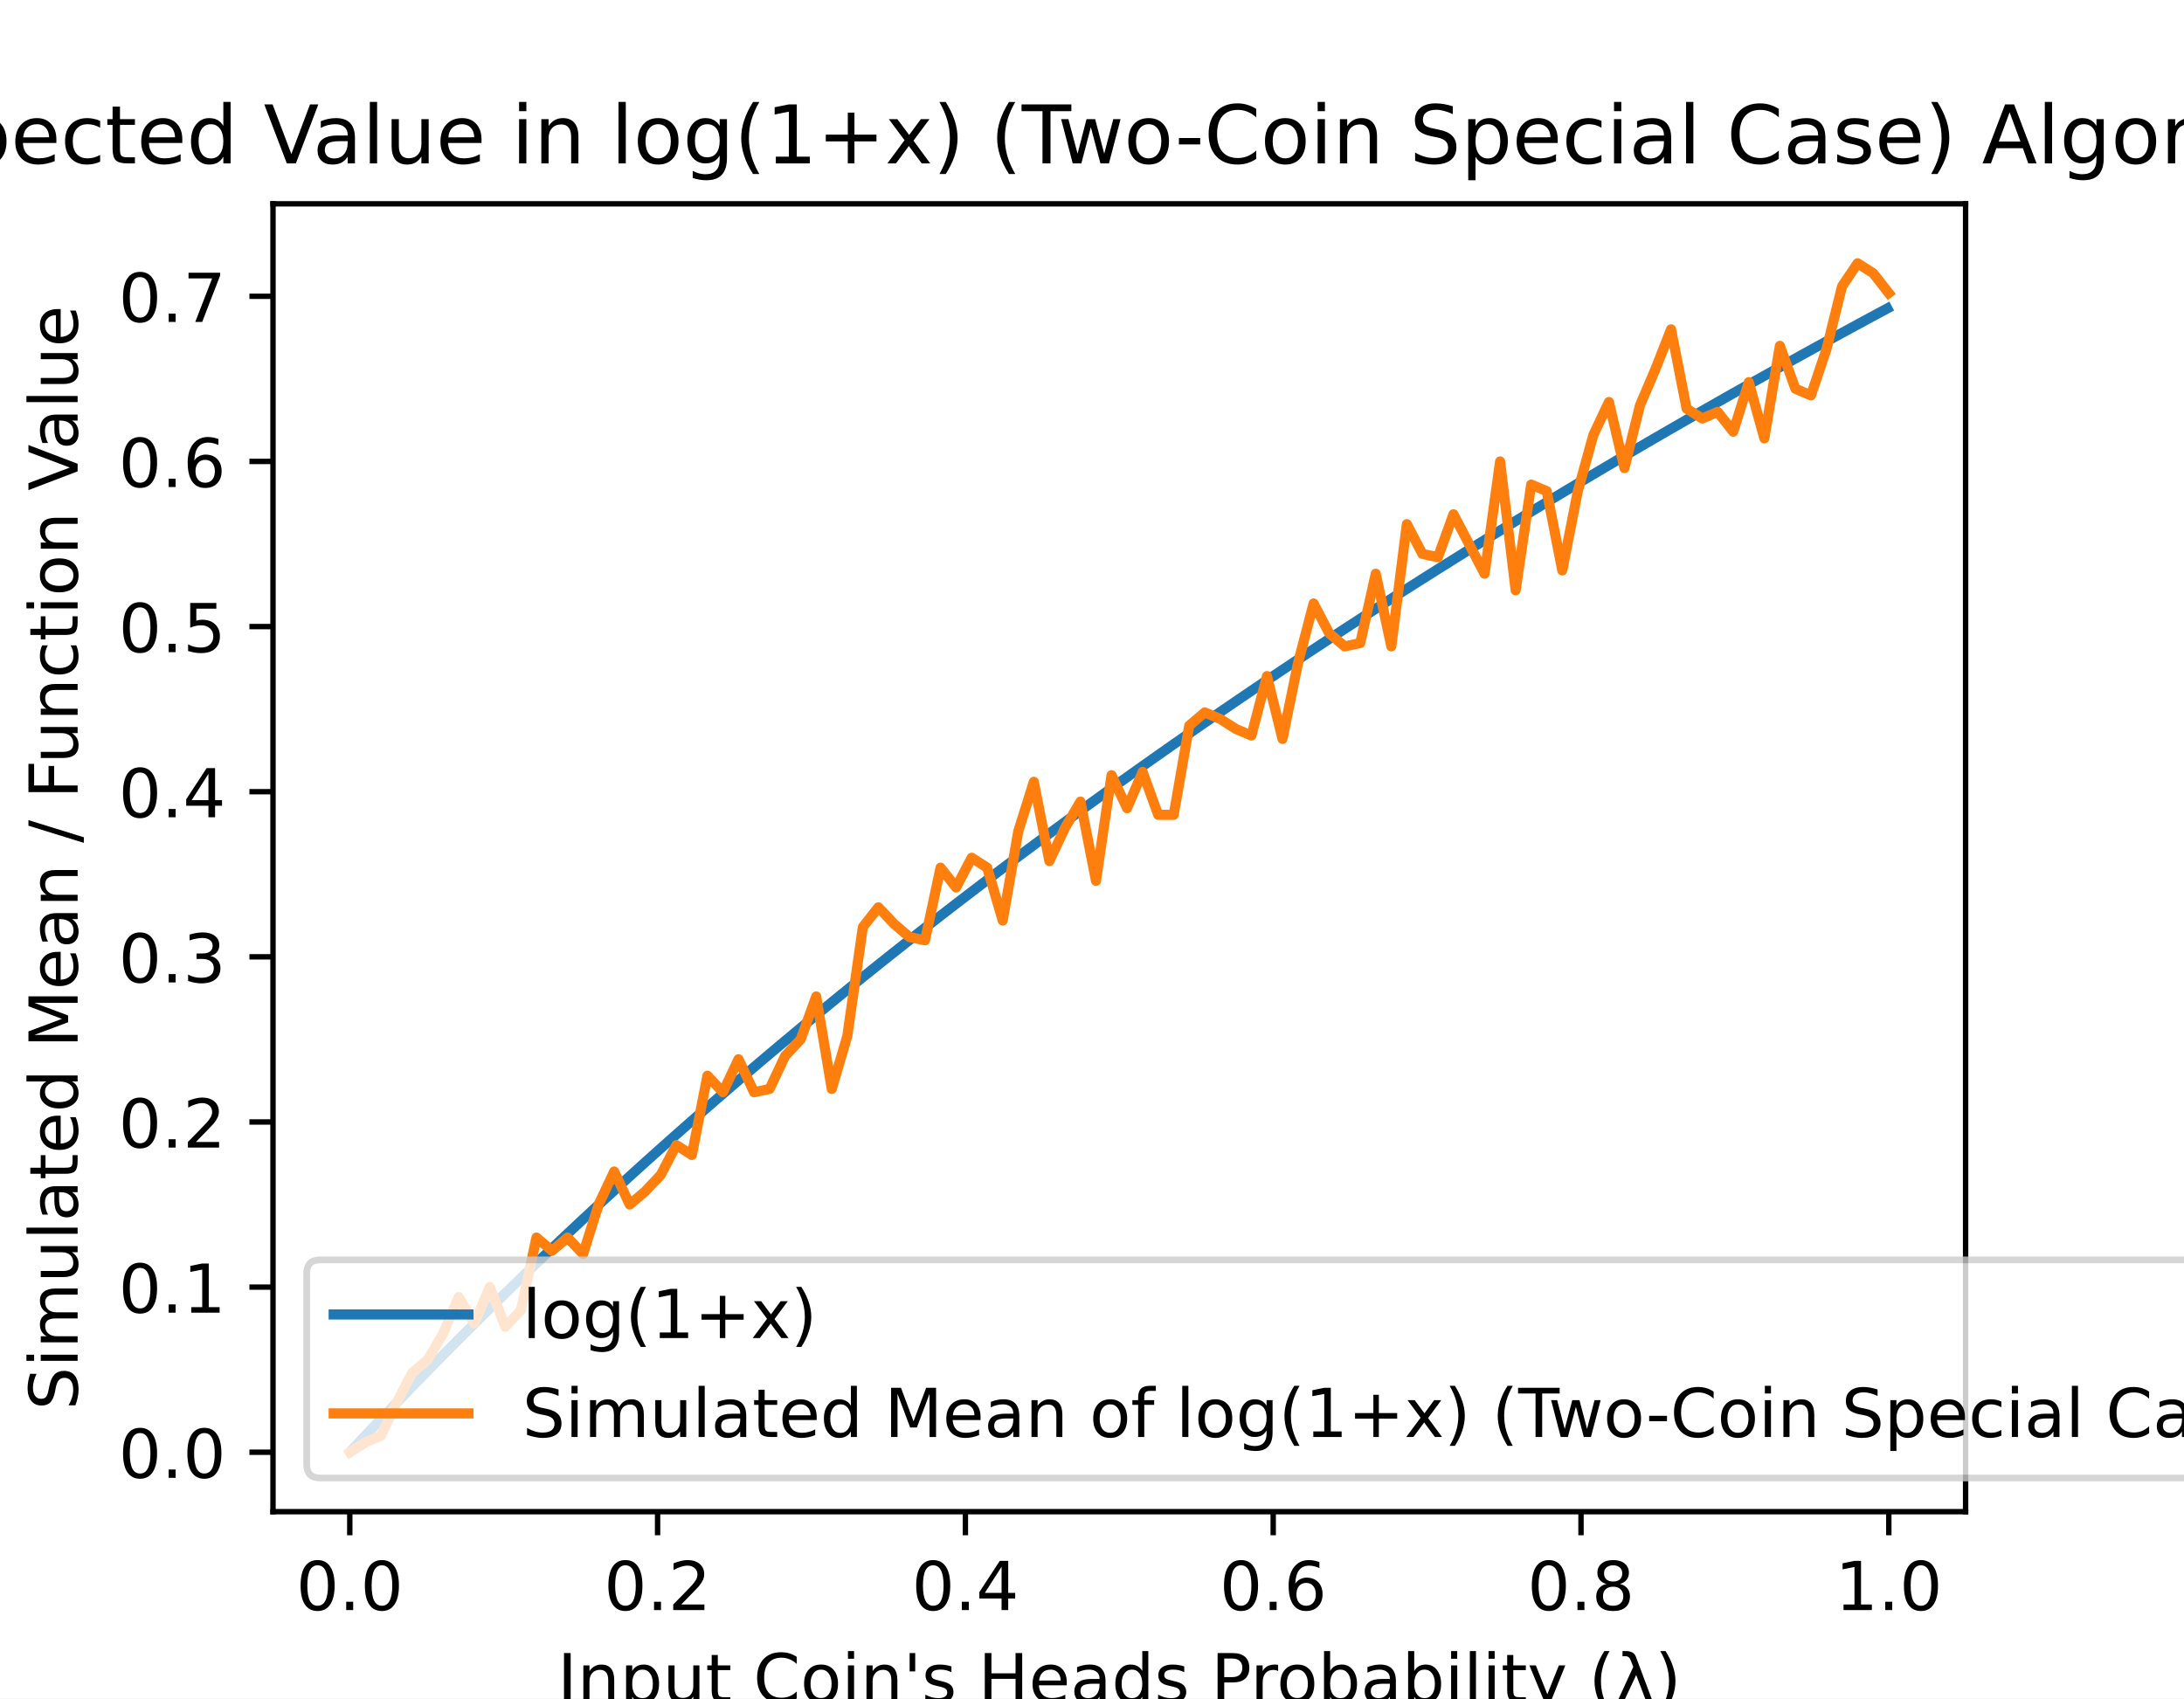
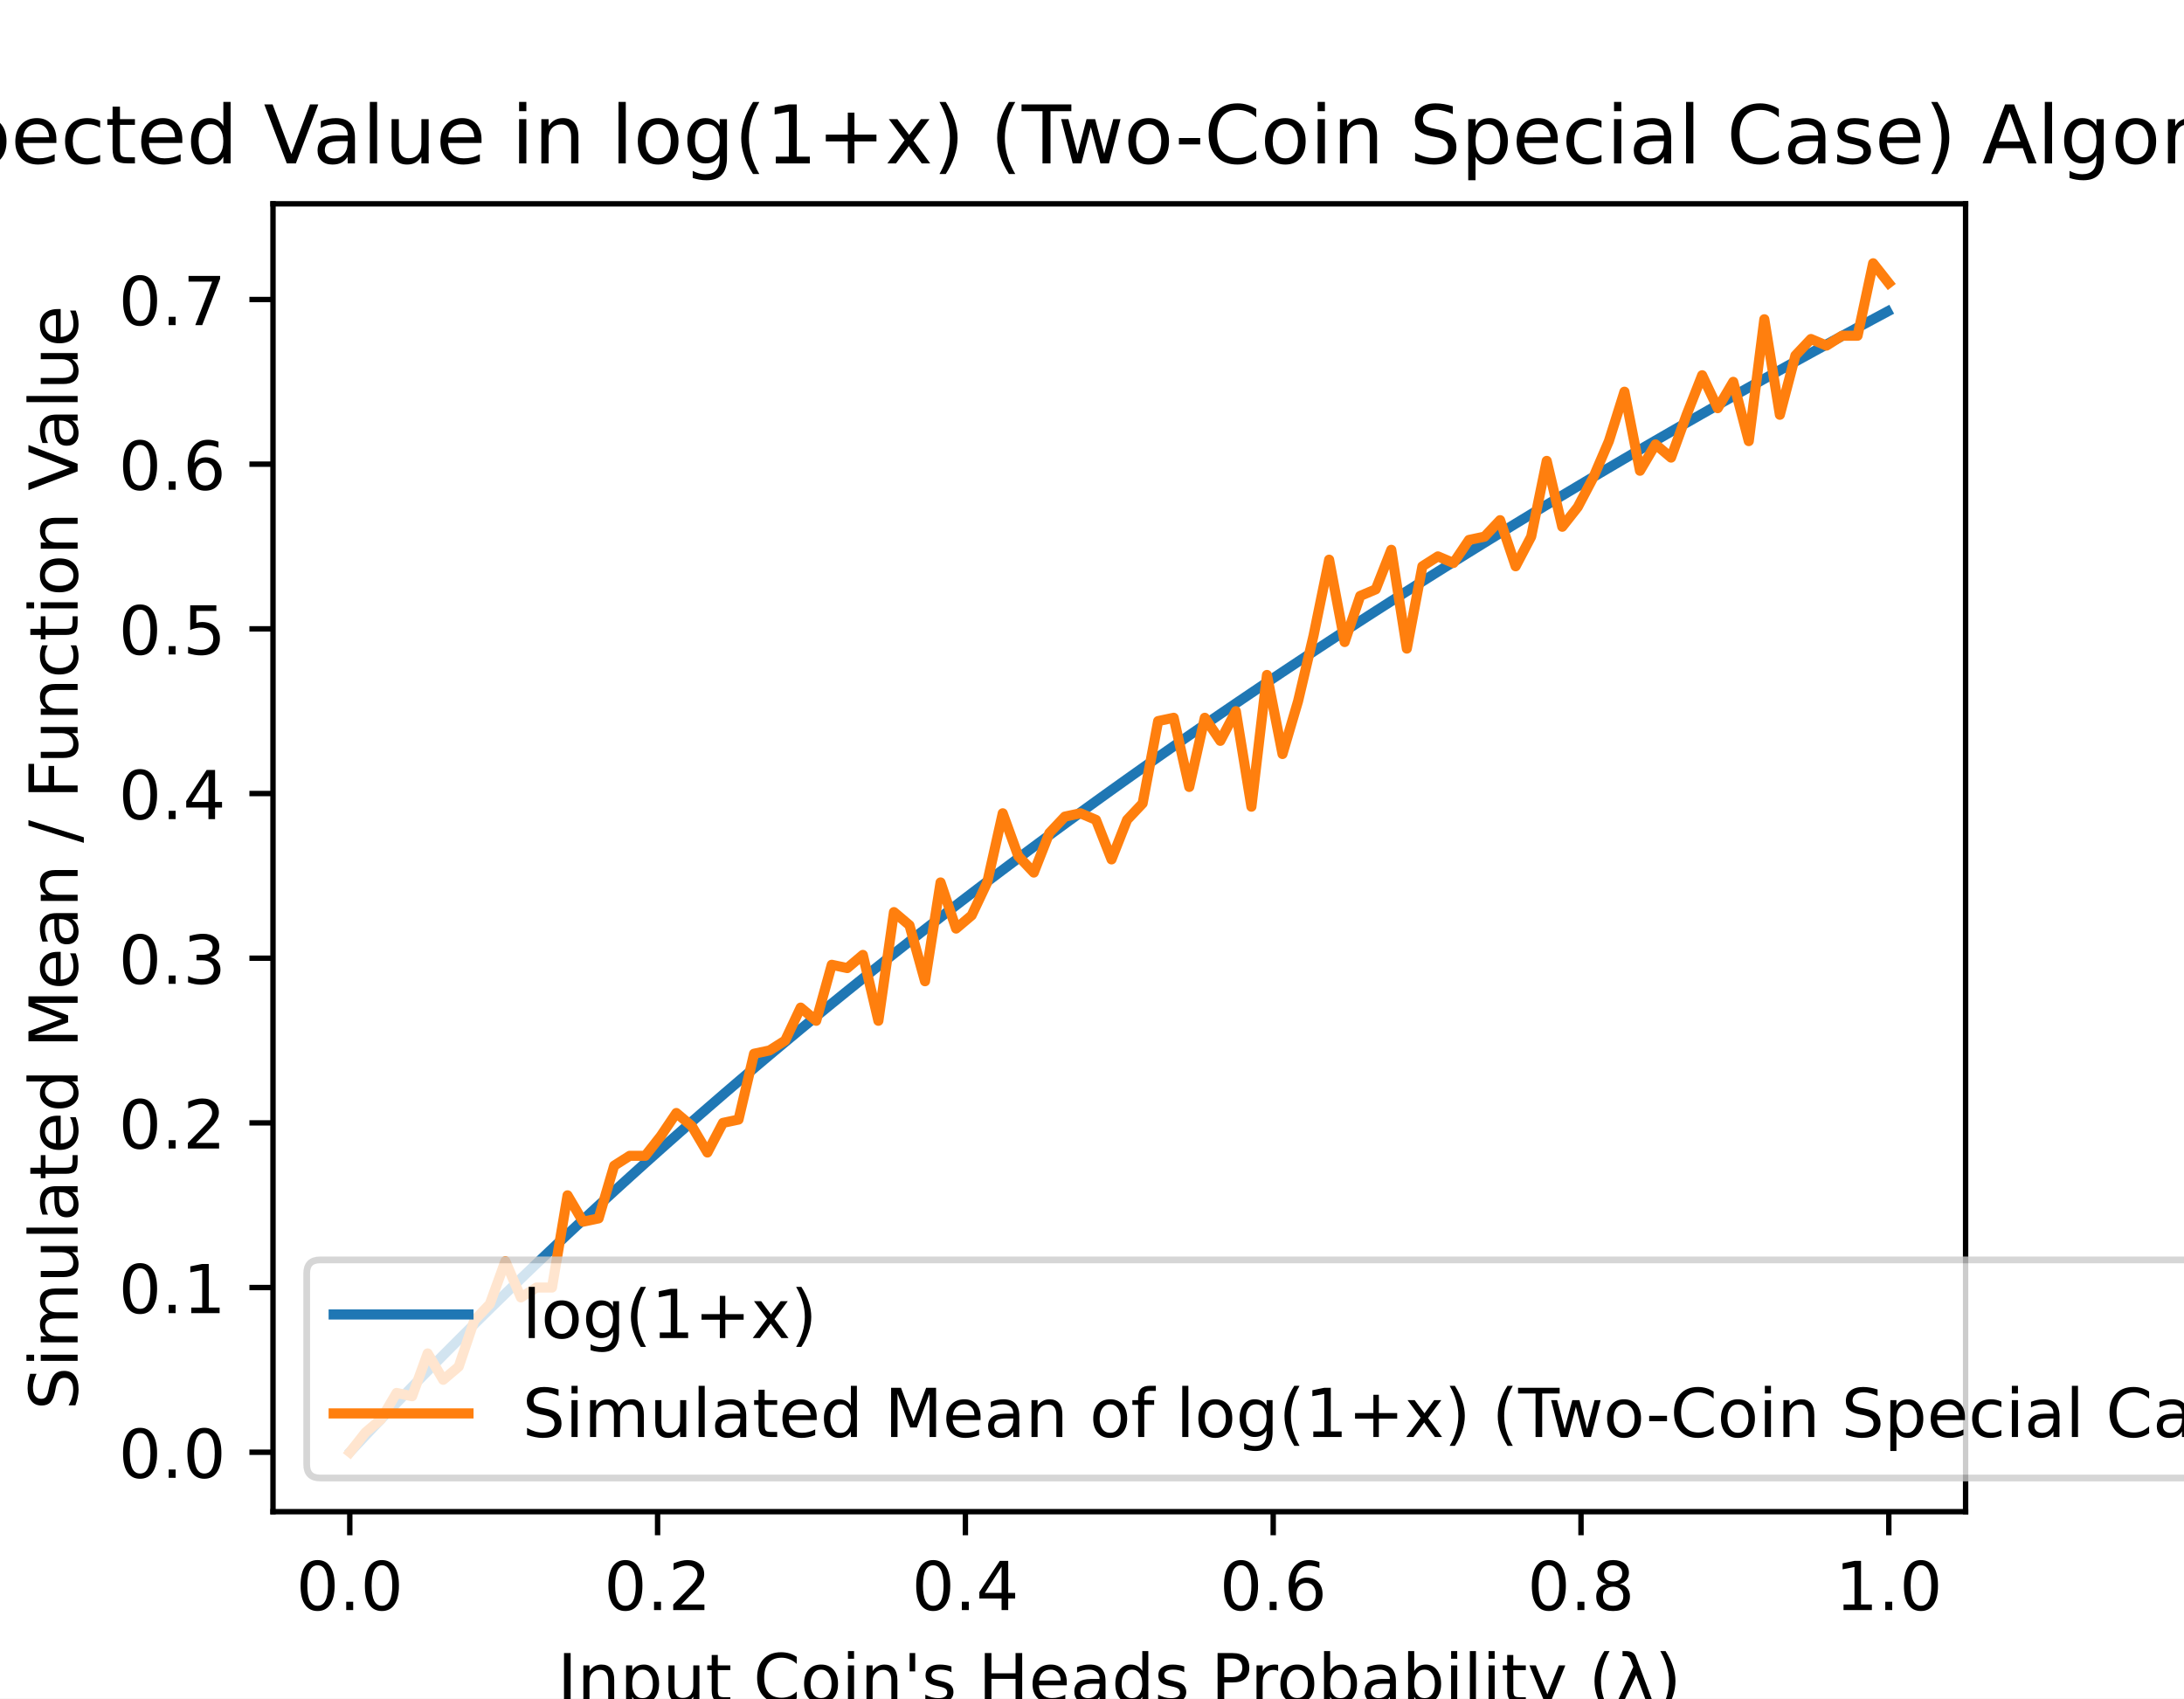
<svg xmlns="http://www.w3.org/2000/svg" xmlns:xlink="http://www.w3.org/1999/xlink" height="252pt" version="1.1" viewBox="0 0 324 252" width="324pt">
  <defs>
    <style type="text/css">
*{stroke-linecap:butt;stroke-linejoin:round;}
  </style>
  </defs>
  <g id="figure_1">
    <g id="patch_1">
      <path d="M 0 252  L 324 252  L 324 0  L 0 0  z " style="fill:#ffffff;" />
    </g>
    <g id="axes_1">
      <g id="patch_2">
        <path d="M 40.5 224.28  L 291.6 224.28  L 291.6 30.24  L 40.5 30.24  z " style="fill:#ffffff;" />
      </g>
      <g id="matplotlib.axis_1">
        <g id="xtick_1">
          <g id="line2d_1">
            <defs>
-               <path d="M 0 0  L 0 3.5  " id="mb7627e6ed6" style="stroke:#000000;stroke-width:0.8;" />
+               <path d="M 0 0  L 0 3.5  " id="mb2b52be3f7" style="stroke:#000000;stroke-width:0.8;" />
            </defs>
            <g>
-               <use style="stroke:#000000;stroke-width:0.8;" x="51.891" xlink:href="#mb7627e6ed6" y="224.28" />
+               <use style="stroke:#000000;stroke-width:0.8;" x="51.891" xlink:href="#mb2b52be3f7" y="224.28" />
            </g>
          </g>
          <g id="text_1">
            <text style="font-family:DejaVu Sans;font-size:10px;font-style:normal;font-weight:normal;text-anchor:middle;" transform="rotate(-0, 51.89081, 238.8784)" x="51.891" y="238.878">0.0</text>
          </g>
        </g>
        <g id="xtick_2">
          <g id="line2d_2">
            <g>
-               <use style="stroke:#000000;stroke-width:0.8;" x="97.554" xlink:href="#mb7627e6ed6" y="224.28" />
+               <use style="stroke:#000000;stroke-width:0.8;" x="97.554" xlink:href="#mb2b52be3f7" y="224.28" />
            </g>
          </g>
          <g id="text_2">
            <text style="font-family:DejaVu Sans;font-size:10px;font-style:normal;font-weight:normal;text-anchor:middle;" transform="rotate(-0, 97.55448, 238.8784)" x="97.554" y="238.878">0.2</text>
          </g>
        </g>
        <g id="xtick_3">
          <g id="line2d_3">
            <g>
-               <use style="stroke:#000000;stroke-width:0.8;" x="143.218" xlink:href="#mb7627e6ed6" y="224.28" />
+               <use style="stroke:#000000;stroke-width:0.8;" x="143.218" xlink:href="#mb2b52be3f7" y="224.28" />
            </g>
          </g>
          <g id="text_3">
            <text style="font-family:DejaVu Sans;font-size:10px;font-style:normal;font-weight:normal;text-anchor:middle;" transform="rotate(-0, 143.2182, 238.8784)" x="143.218" y="238.878">0.4</text>
          </g>
        </g>
        <g id="xtick_4">
          <g id="line2d_4">
            <g>
-               <use style="stroke:#000000;stroke-width:0.8;" x="188.882" xlink:href="#mb7627e6ed6" y="224.28" />
+               <use style="stroke:#000000;stroke-width:0.8;" x="188.882" xlink:href="#mb2b52be3f7" y="224.28" />
            </g>
          </g>
          <g id="text_4">
            <text style="font-family:DejaVu Sans;font-size:10px;font-style:normal;font-weight:normal;text-anchor:middle;" transform="rotate(-0, 188.8818, 238.8784)" x="188.882" y="238.878">0.6</text>
          </g>
        </g>
        <g id="xtick_5">
          <g id="line2d_5">
            <g>
-               <use style="stroke:#000000;stroke-width:0.8;" x="234.546" xlink:href="#mb7627e6ed6" y="224.28" />
+               <use style="stroke:#000000;stroke-width:0.8;" x="234.546" xlink:href="#mb2b52be3f7" y="224.28" />
            </g>
          </g>
          <g id="text_5">
            <text style="font-family:DejaVu Sans;font-size:10px;font-style:normal;font-weight:normal;text-anchor:middle;" transform="rotate(-0, 234.5455, 238.8784)" x="234.546" y="238.878">0.8</text>
          </g>
        </g>
        <g id="xtick_6">
          <g id="line2d_6">
            <g>
-               <use style="stroke:#000000;stroke-width:0.8;" x="280.209" xlink:href="#mb7627e6ed6" y="224.28" />
+               <use style="stroke:#000000;stroke-width:0.8;" x="280.209" xlink:href="#mb2b52be3f7" y="224.28" />
            </g>
          </g>
          <g id="text_6">
            <text style="font-family:DejaVu Sans;font-size:10px;font-style:normal;font-weight:normal;text-anchor:middle;" transform="rotate(-0, 280.2092, 238.8784)" x="280.209" y="238.878">1.0</text>
          </g>
        </g>
        <g id="text_7">
          <text style="font-family:DejaVu Sans;font-size:10px;font-style:normal;font-weight:normal;text-anchor:middle;" transform="rotate(-0, 166.05, 252.5566)" x="166.05" y="252.557">Input Coin's Heads Probability (λ)</text>
        </g>
      </g>
      <g id="matplotlib.axis_2">
        <g id="ytick_1">
          <g id="line2d_7">
            <defs>
-               <path d="M 0 0  L -3.5 0  " id="mb456fa795b" style="stroke:#000000;stroke-width:0.8;" />
+               <path d="M 0 0  L -3.5 0  " id="mc183814447" style="stroke:#000000;stroke-width:0.8;" />
            </defs>
            <g>
-               <use style="stroke:#000000;stroke-width:0.8;" x="40.5" xlink:href="#mb456fa795b" y="215.46" />
+               <use style="stroke:#000000;stroke-width:0.8;" x="40.5" xlink:href="#mc183814447" y="215.46" />
            </g>
          </g>
          <g id="text_8">
            <text style="font-family:DejaVu Sans;font-size:10px;font-style:normal;font-weight:normal;text-anchor:end;" transform="rotate(-0, 33.5, 219.2592)" x="33.5" y="219.259">0.0</text>
          </g>
        </g>
        <g id="ytick_2">
          <g id="line2d_8">
            <g>
-               <use style="stroke:#000000;stroke-width:0.8;" x="40.5" xlink:href="#mb456fa795b" y="190.96" />
+               <use style="stroke:#000000;stroke-width:0.8;" x="40.5" xlink:href="#mc183814447" y="191.028" />
            </g>
          </g>
          <g id="text_9">
-             <text style="font-family:DejaVu Sans;font-size:10px;font-style:normal;font-weight:normal;text-anchor:end;" transform="rotate(-0, 33.5, 194.7592)" x="33.5" y="194.759">0.1</text>
+             <text style="font-family:DejaVu Sans;font-size:10px;font-style:normal;font-weight:normal;text-anchor:end;" transform="rotate(-0, 33.5, 194.8271)" x="33.5" y="194.827">0.1</text>
          </g>
        </g>
        <g id="ytick_3">
          <g id="line2d_9">
            <g>
-               <use style="stroke:#000000;stroke-width:0.8;" x="40.5" xlink:href="#mb456fa795b" y="166.46" />
+               <use style="stroke:#000000;stroke-width:0.8;" x="40.5" xlink:href="#mc183814447" y="166.596" />
            </g>
          </g>
          <g id="text_10">
-             <text style="font-family:DejaVu Sans;font-size:10px;font-style:normal;font-weight:normal;text-anchor:end;" transform="rotate(-0, 33.5, 170.2592)" x="33.5" y="170.259">0.2</text>
+             <text style="font-family:DejaVu Sans;font-size:10px;font-style:normal;font-weight:normal;text-anchor:end;" transform="rotate(-0, 33.5, 170.395)" x="33.5" y="170.395">0.2</text>
          </g>
        </g>
        <g id="ytick_4">
          <g id="line2d_10">
            <g>
-               <use style="stroke:#000000;stroke-width:0.8;" x="40.5" xlink:href="#mb456fa795b" y="141.96" />
+               <use style="stroke:#000000;stroke-width:0.8;" x="40.5" xlink:href="#mc183814447" y="142.164" />
            </g>
          </g>
          <g id="text_11">
-             <text style="font-family:DejaVu Sans;font-size:10px;font-style:normal;font-weight:normal;text-anchor:end;" transform="rotate(-0, 33.5, 145.7592)" x="33.5" y="145.759">0.3</text>
+             <text style="font-family:DejaVu Sans;font-size:10px;font-style:normal;font-weight:normal;text-anchor:end;" transform="rotate(-0, 33.5, 145.9628)" x="33.5" y="145.963">0.3</text>
          </g>
        </g>
        <g id="ytick_5">
          <g id="line2d_11">
            <g>
-               <use style="stroke:#000000;stroke-width:0.8;" x="40.5" xlink:href="#mb456fa795b" y="117.46" />
+               <use style="stroke:#000000;stroke-width:0.8;" x="40.5" xlink:href="#mc183814447" y="117.731" />
            </g>
          </g>
          <g id="text_12">
-             <text style="font-family:DejaVu Sans;font-size:10px;font-style:normal;font-weight:normal;text-anchor:end;" transform="rotate(-0, 33.5, 121.2592)" x="33.5" y="121.259">0.4</text>
+             <text style="font-family:DejaVu Sans;font-size:10px;font-style:normal;font-weight:normal;text-anchor:end;" transform="rotate(-0, 33.5, 121.5307)" x="33.5" y="121.531">0.4</text>
          </g>
        </g>
        <g id="ytick_6">
          <g id="line2d_12">
            <g>
-               <use style="stroke:#000000;stroke-width:0.8;" x="40.5" xlink:href="#mb456fa795b" y="92.96" />
+               <use style="stroke:#000000;stroke-width:0.8;" x="40.5" xlink:href="#mc183814447" y="93.299" />
            </g>
          </g>
          <g id="text_13">
-             <text style="font-family:DejaVu Sans;font-size:10px;font-style:normal;font-weight:normal;text-anchor:end;" transform="rotate(-0, 33.5, 96.75922)" x="33.5" y="96.759">0.5</text>
+             <text style="font-family:DejaVu Sans;font-size:10px;font-style:normal;font-weight:normal;text-anchor:end;" transform="rotate(-0, 33.5, 97.09855)" x="33.5" y="97.099">0.5</text>
          </g>
        </g>
        <g id="ytick_7">
          <g id="line2d_13">
            <g>
-               <use style="stroke:#000000;stroke-width:0.8;" x="40.5" xlink:href="#mb456fa795b" y="68.46" />
+               <use style="stroke:#000000;stroke-width:0.8;" x="40.5" xlink:href="#mc183814447" y="68.867" />
            </g>
          </g>
          <g id="text_14">
-             <text style="font-family:DejaVu Sans;font-size:10px;font-style:normal;font-weight:normal;text-anchor:end;" transform="rotate(-0, 33.5, 72.25922)" x="33.5" y="72.259">0.6</text>
+             <text style="font-family:DejaVu Sans;font-size:10px;font-style:normal;font-weight:normal;text-anchor:end;" transform="rotate(-0, 33.5, 72.66642)" x="33.5" y="72.666">0.6</text>
          </g>
        </g>
        <g id="ytick_8">
          <g id="line2d_14">
            <g>
-               <use style="stroke:#000000;stroke-width:0.8;" x="40.5" xlink:href="#mb456fa795b" y="43.96" />
+               <use style="stroke:#000000;stroke-width:0.8;" x="40.5" xlink:href="#mc183814447" y="44.435" />
            </g>
          </g>
          <g id="text_15">
-             <text style="font-family:DejaVu Sans;font-size:10px;font-style:normal;font-weight:normal;text-anchor:end;" transform="rotate(-0, 33.5, 47.75922)" x="33.5" y="47.759">0.7</text>
+             <text style="font-family:DejaVu Sans;font-size:10px;font-style:normal;font-weight:normal;text-anchor:end;" transform="rotate(-0, 33.5, 48.23429)" x="33.5" y="48.234">0.7</text>
          </g>
        </g>
        <g id="text_16">
          <text style="font-family:DejaVu Sans;font-size:10px;font-style:normal;font-weight:normal;text-anchor:middle;" transform="rotate(-90, 11.51719, 127.26)" x="11.517" y="127.26">Simulated Mean / Function Value</text>
        </g>
      </g>
      <g id="line2d_15">
-         <path clip-path="url(#p44ce78e21b)" d="M 52.119 215.215  L 54.421 212.76  L 56.722 210.329  L 59.024 207.923  L 61.326 205.539  L 63.627 203.179  L 65.929 200.841  L 68.231 198.525  L 70.532 196.231  L 72.834 193.959  L 75.135 191.707  L 77.437 189.475  L 79.739 187.264  L 82.04 185.073  L 84.342 182.9  L 86.644 180.747  L 88.945 178.613  L 91.247 176.498  L 93.549 174.4  L 95.85 172.32  L 98.152 170.258  L 100.453 168.213  L 102.755 166.184  L 105.057 164.173  L 107.358 162.178  L 109.66 160.199  L 111.962 158.235  L 114.263 156.288  L 116.565 154.356  L 118.867 152.438  L 121.168 150.536  L 123.47 148.649  L 125.771 146.776  L 128.073 144.917  L 130.375 143.072  L 132.676 141.241  L 134.978 139.423  L 137.28 137.619  L 139.581 135.828  L 141.883 134.05  L 144.184 132.285  L 146.486 130.532  L 148.788 128.792  L 151.089 127.064  L 153.391 125.349  L 155.693 123.645  L 157.994 121.953  L 160.296 120.272  L 162.598 118.603  L 164.899 116.946  L 167.201 115.299  L 169.502 113.664  L 171.804 112.039  L 174.106 110.425  L 176.407 108.821  L 178.709 107.228  L 181.011 105.646  L 183.312 104.073  L 185.614 102.511  L 187.916 100.958  L 190.217 99.415  L 192.519 97.882  L 194.82 96.358  L 197.122 94.844  L 199.424 93.339  L 201.725 91.843  L 204.027 90.357  L 206.329 88.879  L 208.63 87.41  L 210.932 85.95  L 213.233 84.499  L 215.535 83.056  L 217.837 81.621  L 220.138 80.195  L 222.44 78.777  L 224.742 77.368  L 227.043 75.966  L 229.345 74.572  L 231.647 73.187  L 233.948 71.809  L 236.25 70.438  L 238.551 69.076  L 240.853 67.721  L 243.155 66.373  L 245.456 65.033  L 247.758 63.7  L 250.06 62.374  L 252.361 61.055  L 254.663 59.744  L 256.965 58.439  L 259.266 57.141  L 261.568 55.851  L 263.869 54.566  L 266.171 53.289  L 268.473 52.018  L 270.774 50.754  L 273.076 49.496  L 275.378 48.245  L 277.679 47  L 279.981 45.761  " style="fill:none;stroke:#1f77b4;stroke-linecap:square;stroke-width:1.5;" />
+         <path clip-path="url(#pbc8df41b92)" d="M 52.119 215.216  L 54.421 212.768  L 56.722 210.344  L 59.024 207.944  L 61.326 205.567  L 63.627 203.213  L 65.929 200.882  L 68.231 198.572  L 70.532 196.285  L 72.834 194.018  L 75.135 191.772  L 77.437 189.547  L 79.739 187.342  L 82.04 185.157  L 84.342 182.991  L 86.644 180.844  L 88.945 178.715  L 91.247 176.605  L 93.549 174.514  L 95.85 172.44  L 98.152 170.383  L 100.453 168.343  L 102.755 166.321  L 105.057 164.315  L 107.358 162.325  L 109.66 160.352  L 111.962 158.394  L 114.263 156.452  L 116.565 154.525  L 118.867 152.613  L 121.168 150.716  L 123.47 148.834  L 125.771 146.966  L 128.073 145.112  L 130.375 143.272  L 132.676 141.446  L 134.978 139.634  L 137.28 137.835  L 139.581 136.048  L 141.883 134.275  L 144.184 132.515  L 146.486 130.767  L 148.788 129.032  L 151.089 127.309  L 153.391 125.598  L 155.693 123.899  L 157.994 122.212  L 160.296 120.536  L 162.598 118.872  L 164.899 117.219  L 167.201 115.577  L 169.502 113.946  L 171.804 112.325  L 174.106 110.716  L 176.407 109.117  L 178.709 107.528  L 181.011 105.95  L 183.312 104.382  L 185.614 102.824  L 187.916 101.275  L 190.217 99.737  L 192.519 98.208  L 194.82 96.688  L 197.122 95.178  L 199.424 93.677  L 201.725 92.186  L 204.027 90.703  L 206.329 89.23  L 208.63 87.765  L 210.932 86.309  L 213.233 84.861  L 215.535 83.422  L 217.837 81.992  L 220.138 80.57  L 222.44 79.156  L 224.742 77.75  L 227.043 76.352  L 229.345 74.963  L 231.647 73.581  L 233.948 72.207  L 236.25 70.84  L 238.551 69.481  L 240.853 68.13  L 243.155 66.786  L 245.456 65.449  L 247.758 64.12  L 250.06 62.798  L 252.361 61.483  L 254.663 60.175  L 256.965 58.874  L 259.266 57.58  L 261.568 56.293  L 263.869 55.012  L 266.171 53.738  L 268.473 52.471  L 270.774 51.21  L 273.076 49.956  L 275.378 48.708  L 277.679 47.467  L 279.981 46.232  " style="fill:none;stroke:#1f77b4;stroke-linecap:square;stroke-width:1.5;" />
      </g>
      <g id="line2d_16">
-         <path clip-path="url(#p44ce78e21b)" d="M 51.914 215.46  L 54.219 213.99  L 56.525 213.01  L 58.831 208.11  L 61.137 203.7  L 63.443 201.74  L 65.748 197.82  L 68.054 192.43  L 70.36 196.35  L 72.666 190.96  L 74.971 196.84  L 77.277 194.39  L 79.583 183.61  L 81.889 185.57  L 84.195 183.61  L 86.5 186.06  L 88.806 178.71  L 91.112 173.81  L 93.418 178.71  L 95.724 176.75  L 98.029 174.3  L 100.335 169.89  L 102.641 171.36  L 104.947 159.6  L 107.252 162.05  L 109.558 157.15  L 111.864 162.05  L 114.17 161.56  L 116.476 156.66  L 118.781 154.21  L 121.087 147.84  L 123.393 161.56  L 125.699 153.72  L 128.005 137.55  L 130.31 134.61  L 132.616 137.06  L 134.922 139.02  L 137.228 139.51  L 139.533 128.73  L 141.839 131.67  L 144.145 127.26  L 146.451 128.73  L 148.757 136.57  L 151.062 123.34  L 153.368 115.99  L 155.674 127.75  L 157.98 122.85  L 160.286 118.93  L 162.591 130.69  L 164.897 115.01  L 167.203 119.91  L 169.509 114.52  L 171.814 120.89  L 174.12 120.89  L 176.426 107.66  L 178.732 105.7  L 181.038 106.68  L 183.343 108.15  L 185.649 109.13  L 187.955 100.31  L 190.261 109.62  L 192.567 98.35  L 194.872 89.53  L 197.178 93.94  L 199.484 95.9  L 201.79 95.41  L 204.095 85.12  L 206.401 95.9  L 208.707 77.77  L 211.013 82.18  L 213.319 82.67  L 215.624 76.3  L 217.93 80.71  L 220.236 85.12  L 222.542 68.46  L 224.848 87.57  L 227.153 71.89  L 229.459 72.87  L 231.765 84.63  L 234.071 72.87  L 236.376 64.54  L 238.682 59.64  L 240.988 69.44  L 243.294 60.13  L 245.6 54.74  L 247.905 48.86  L 250.211 60.62  L 252.517 62.09  L 254.823 61.11  L 257.129 64.05  L 259.434 56.7  L 261.74 65.03  L 264.046 51.31  L 266.352 57.68  L 268.657 58.66  L 270.963 51.8  L 273.269 42.49  L 275.575 39.06  L 277.881 40.53  L 280.186 43.47  " style="fill:none;stroke:#ff7f0e;stroke-linecap:square;stroke-width:1.5;" />
+         <path clip-path="url(#pbc8df41b92)" d="M 51.914 215.46  L 54.219 212.528  L 56.525 210.574  L 58.831 206.664  L 61.137 207.153  L 63.443 200.801  L 65.748 204.71  L 68.054 202.755  L 70.36 195.914  L 72.666 193.471  L 74.971 187.119  L 77.277 192.494  L 79.583 191.028  L 81.889 191.028  L 84.195 177.346  L 86.5 181.255  L 88.806 180.766  L 91.112 172.948  L 93.418 171.482  L 95.724 171.482  L 98.029 168.55  L 100.335 165.13  L 102.641 167.084  L 104.947 170.994  L 107.252 166.596  L 109.558 166.107  L 111.864 156.334  L 114.17 155.846  L 116.476 154.38  L 118.781 149.493  L 121.087 151.448  L 123.393 143.141  L 125.699 143.63  L 128.005 141.675  L 130.31 151.448  L 132.616 135.323  L 134.922 137.277  L 137.228 145.584  L 139.533 130.925  L 141.839 137.766  L 144.145 135.811  L 146.451 130.925  L 148.757 120.663  L 151.062 127.016  L 153.368 129.459  L 155.674 123.595  L 157.98 121.152  L 160.286 120.663  L 162.591 121.641  L 164.897 127.504  L 167.203 121.641  L 169.509 119.197  L 171.814 106.981  L 174.12 106.493  L 176.426 116.754  L 178.732 106.493  L 181.038 109.913  L 183.343 105.515  L 185.649 119.686  L 187.955 100.14  L 190.261 111.868  L 192.567 104.049  L 194.872 94.277  L 197.178 83.038  L 199.484 95.254  L 201.79 88.413  L 204.095 87.436  L 206.401 81.572  L 208.707 96.231  L 211.013 84.015  L 213.319 82.549  L 215.624 83.526  L 217.93 80.106  L 220.236 79.617  L 222.542 77.174  L 224.848 84.015  L 227.153 79.617  L 229.459 68.379  L 231.765 78.151  L 234.071 75.22  L 236.376 70.822  L 238.682 65.447  L 240.988 58.117  L 243.294 69.844  L 245.6 65.935  L 247.905 67.89  L 250.211 61.538  L 252.517 55.674  L 254.823 60.56  L 257.129 56.651  L 259.434 65.447  L 261.74 47.367  L 264.046 61.538  L 266.352 52.742  L 268.657 50.299  L 270.963 51.276  L 273.269 49.81  L 275.575 49.81  L 277.881 39.06  L 280.186 41.992  " style="fill:none;stroke:#ff7f0e;stroke-linecap:square;stroke-width:1.5;" />
      </g>
      <g id="patch_3">
        <path d="M 40.5 224.28  L 40.5 30.24  " style="fill:none;stroke:#000000;stroke-linecap:square;stroke-linejoin:miter;stroke-width:0.8;" />
      </g>
      <g id="patch_4">
        <path d="M 291.6 224.28  L 291.6 30.24  " style="fill:none;stroke:#000000;stroke-linecap:square;stroke-linejoin:miter;stroke-width:0.8;" />
      </g>
      <g id="patch_5">
        <path d="M 40.5 224.28  L 291.6 224.28  " style="fill:none;stroke:#000000;stroke-linecap:square;stroke-linejoin:miter;stroke-width:0.8;" />
      </g>
      <g id="patch_6">
        <path d="M 40.5 30.24  L 291.6 30.24  " style="fill:none;stroke:#000000;stroke-linecap:square;stroke-linejoin:miter;stroke-width:0.8;" />
      </g>
      <g id="text_17">
        <text style="font-family:DejaVu Sans;font-size:12px;font-style:normal;font-weight:normal;text-anchor:middle;" transform="rotate(-0, 166.05, 24.24)" x="166.05" y="24.24">Expected Value in log(1+x) (Two-Coin Special Case) Algorithm</text>
      </g>
      <g id="legend_1">
        <g id="patch_7">
          <path d="M 47.5 219.28  L 342.773 219.28  Q 344.773 219.28 344.773 217.28  L 344.773 188.924  Q 344.773 186.924 342.773 186.924  L 47.5 186.924  Q 45.5 186.924 45.5 188.924  L 45.5 217.28  Q 45.5 219.28 47.5 219.28  z " style="fill:#ffffff;opacity:0.8;stroke:#cccccc;stroke-linejoin:miter;" />
        </g>
        <g id="line2d_17">
          <path d="M 49.5 195.022  L 69.5 195.022  " style="fill:none;stroke:#1f77b4;stroke-linecap:square;stroke-width:1.5;" />
        </g>
        <g id="line2d_18" />
        <g id="text_18">
          <text style="font-family:DejaVu Sans;font-size:10px;font-style:normal;font-weight:normal;text-anchor:start;" transform="rotate(-0, 77.5, 198.5222)" x="77.5" y="198.522">log(1+x)</text>
        </g>
        <g id="line2d_19">
          <path d="M 49.5 209.7  L 69.5 209.7  " style="fill:none;stroke:#ff7f0e;stroke-linecap:square;stroke-width:1.5;" />
        </g>
        <g id="line2d_20" />
        <g id="text_19">
          <text style="font-family:DejaVu Sans;font-size:10px;font-style:normal;font-weight:normal;text-anchor:start;" transform="rotate(-0, 77.5, 213.2003)" x="77.5" y="213.2">Simulated Mean of log(1+x) (Two-Coin Special Case)</text>
        </g>
      </g>
    </g>
  </g>
  <defs>
-     <clipPath id="p44ce78e21b">
+     <clipPath id="pbc8df41b92">
      <rect height="194.04" width="251.1" x="40.5" y="30.24" />
    </clipPath>
  </defs>
</svg>
